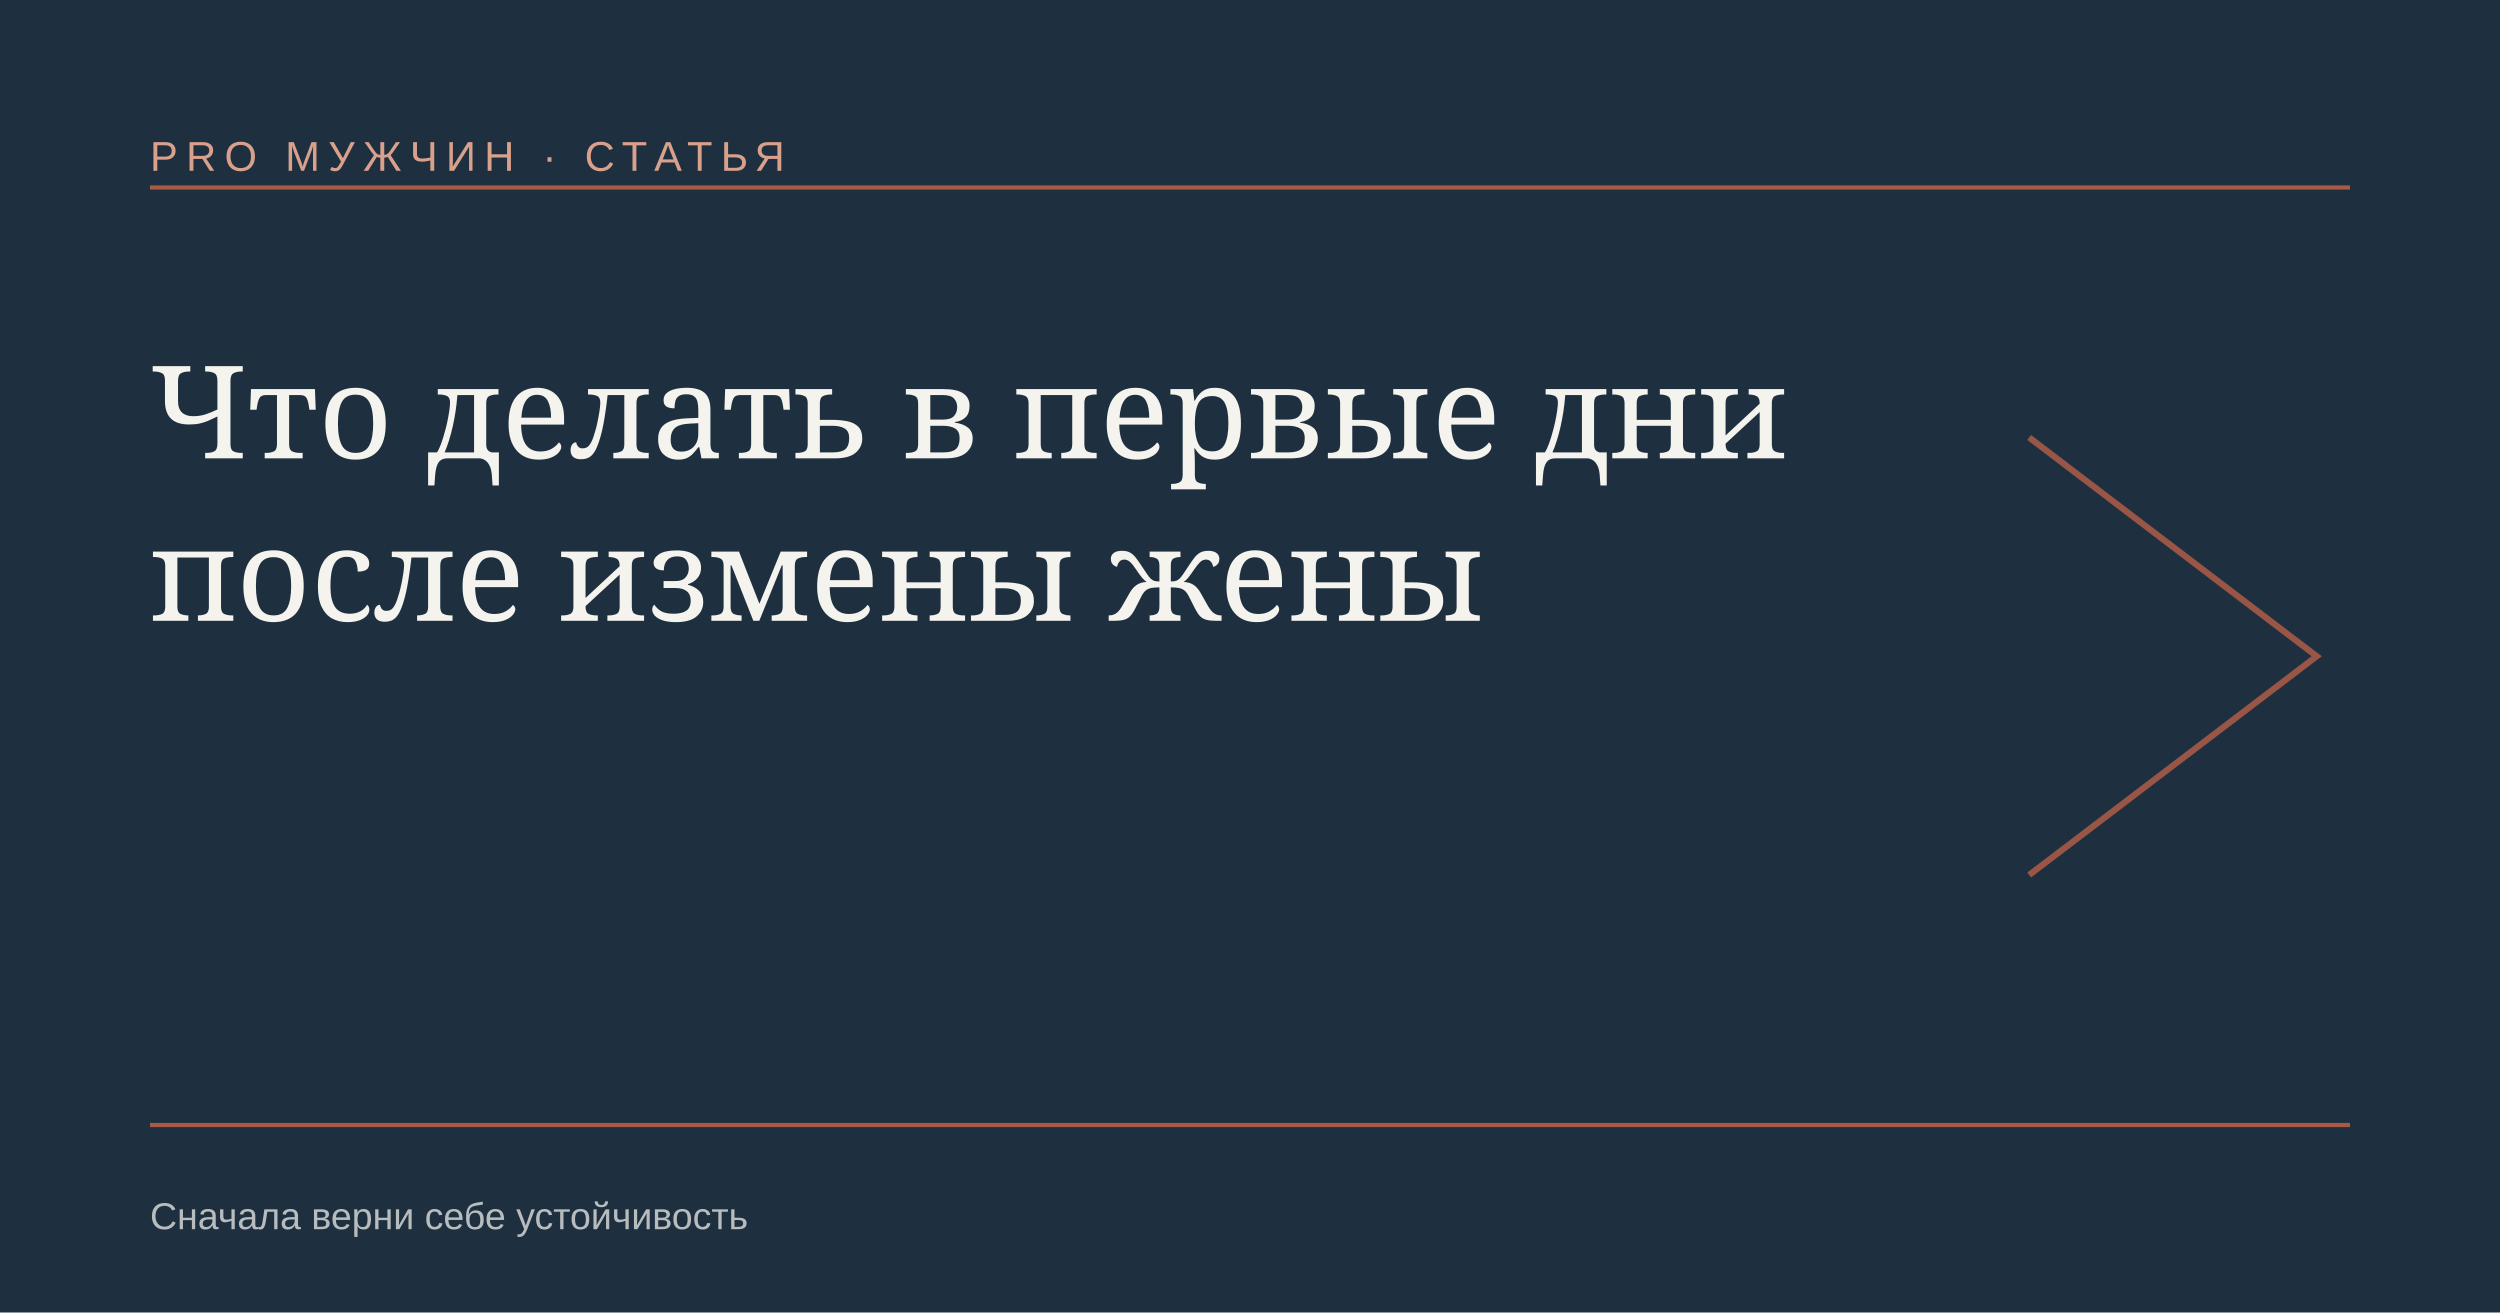
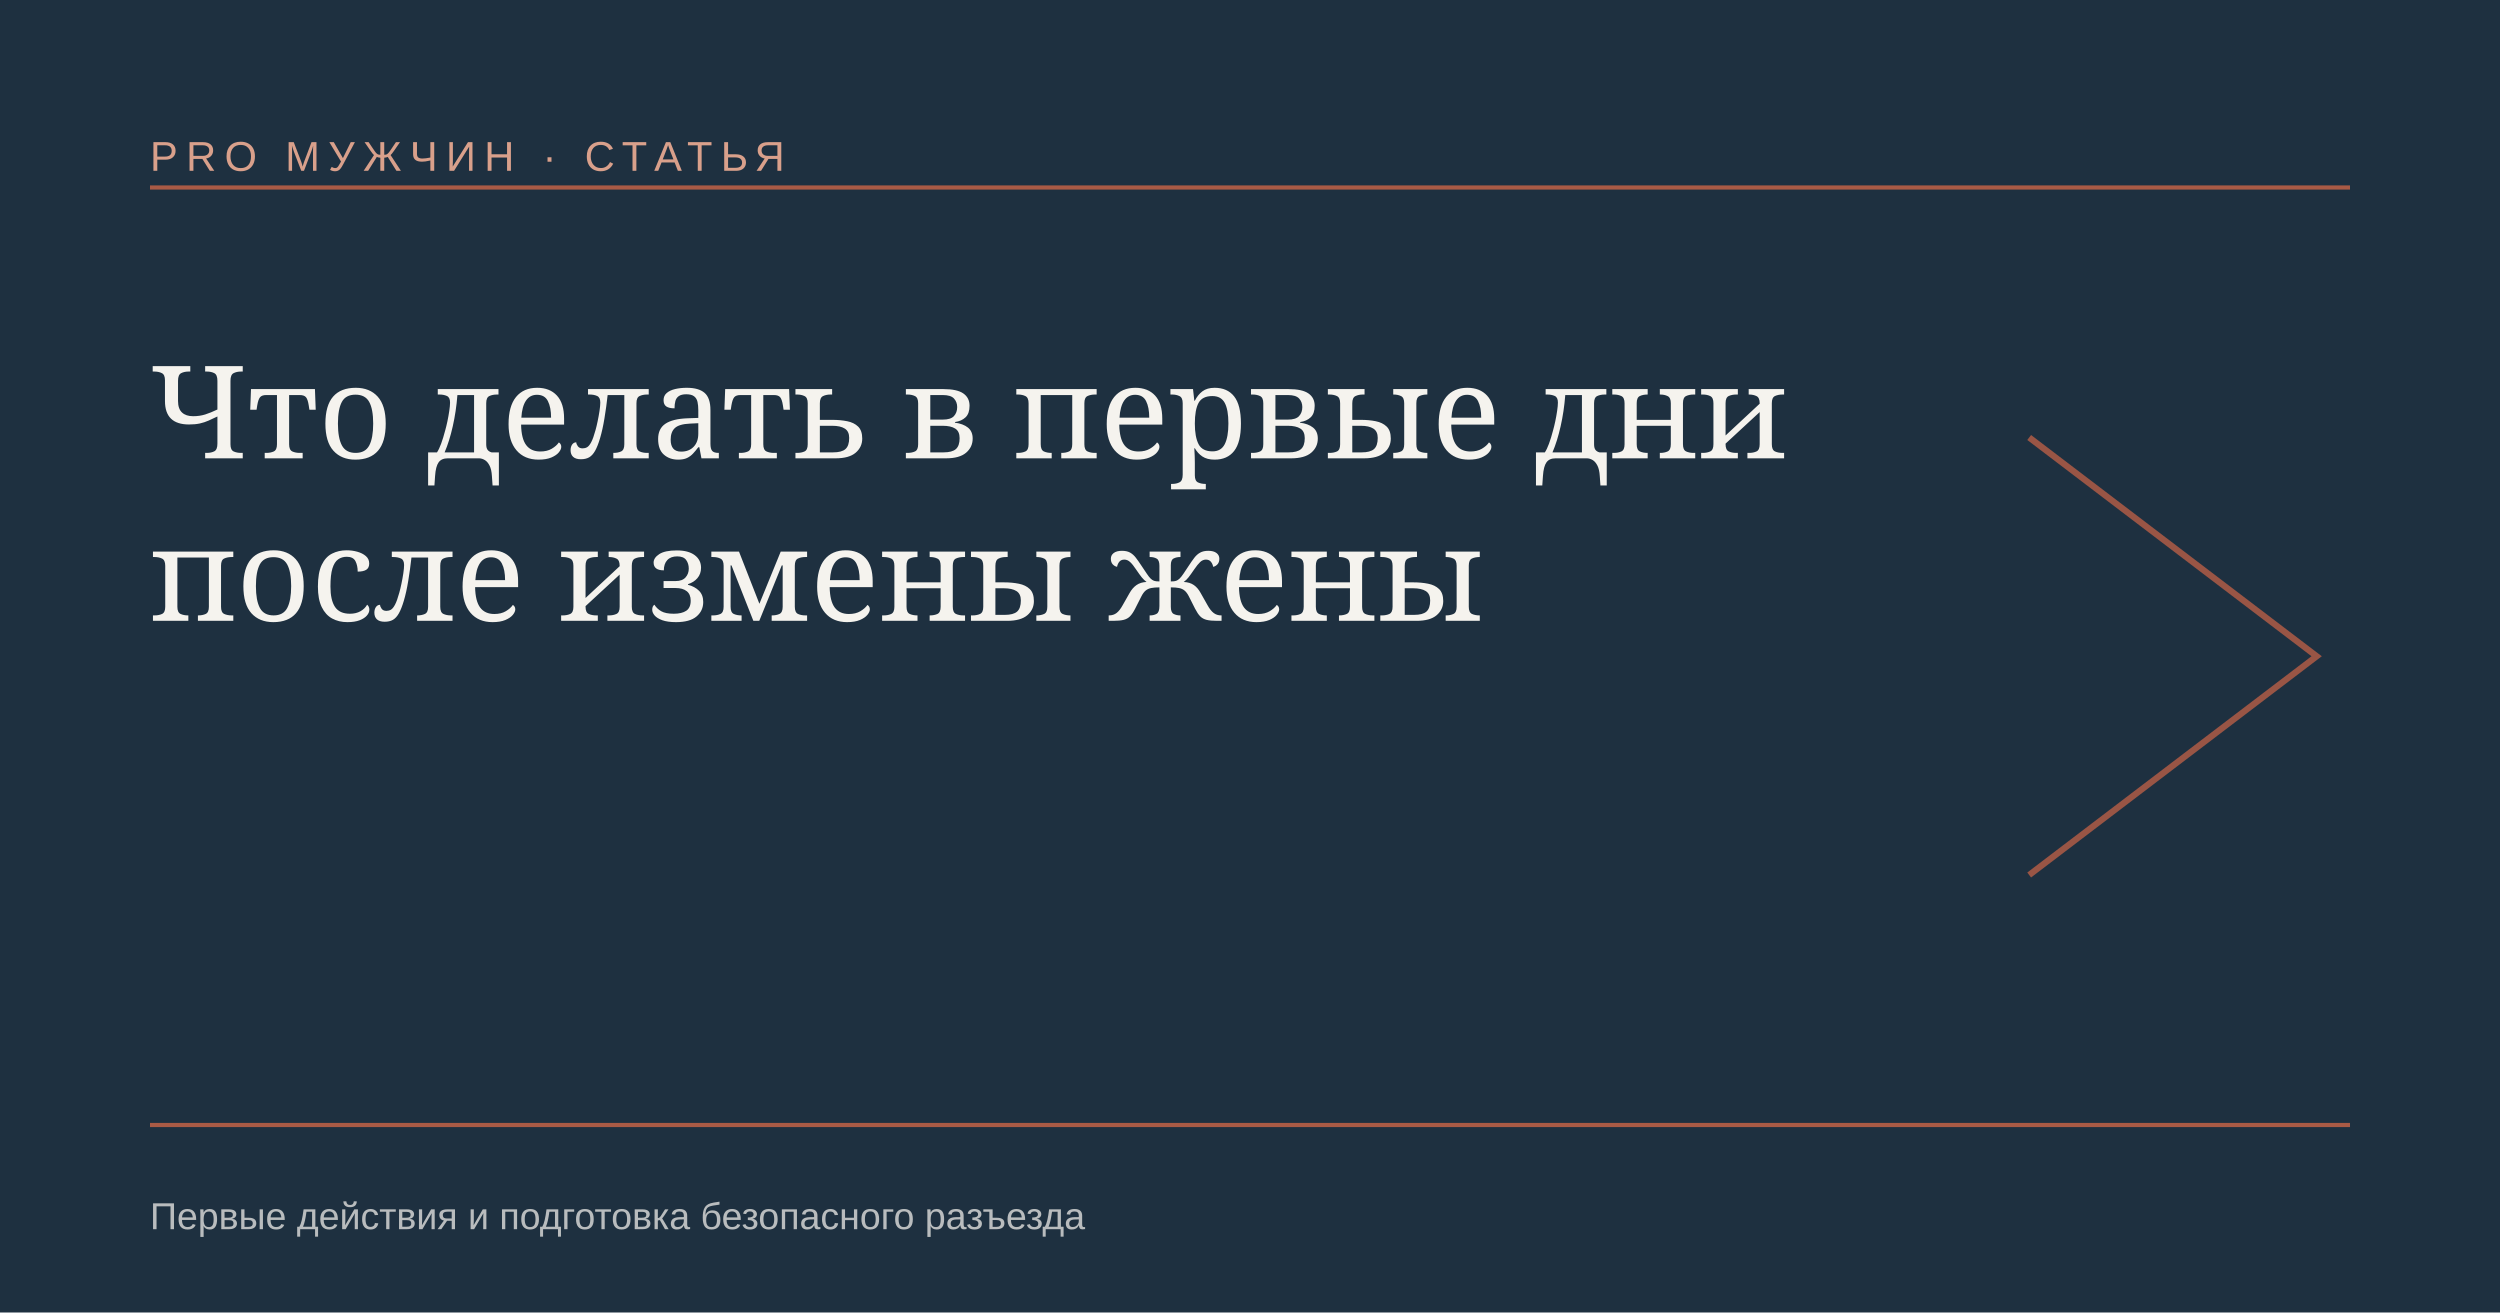
<svg xmlns="http://www.w3.org/2000/svg" width="1200" height="630" viewBox="0 0 1200 630" role="img" aria-labelledby="title desc">
  <rect width="1200" height="630" fill="#1e3040" />
  <path d="M72 90H1128M72 540H1128" stroke="#b85e46" stroke-width="2" opacity=".9" />
  <text x="72" y="82" fill="#d9a08b" font-family="Arial, sans-serif" font-size="20" letter-spacing="4">PRO МУЖЧИН · СТАТЬЯ</text>
  <text x="72" y="220" fill="#f5f3ee" font-family="Georgia, serif" font-size="62">
    <tspan x="72" dy="0">Что делать в первые дни</tspan>
    <tspan x="72" dy="78">после измены жены</tspan>
  </text>
-   <text x="72" y="590" fill="#f5f3ee" font-family="Arial, sans-serif" font-size="18" opacity=".72">Сначала верни себе устойчивость</text>
+   <text x="72" y="590" fill="#f5f3ee" font-family="Arial, sans-serif" font-size="18" opacity=".72">Первые действия и подготовка безопасного разъезда</text>
  <path d="M974 210L1112 315L974 420" fill="none" stroke="#b85e46" stroke-width="3" opacity=".8" />
</svg>
